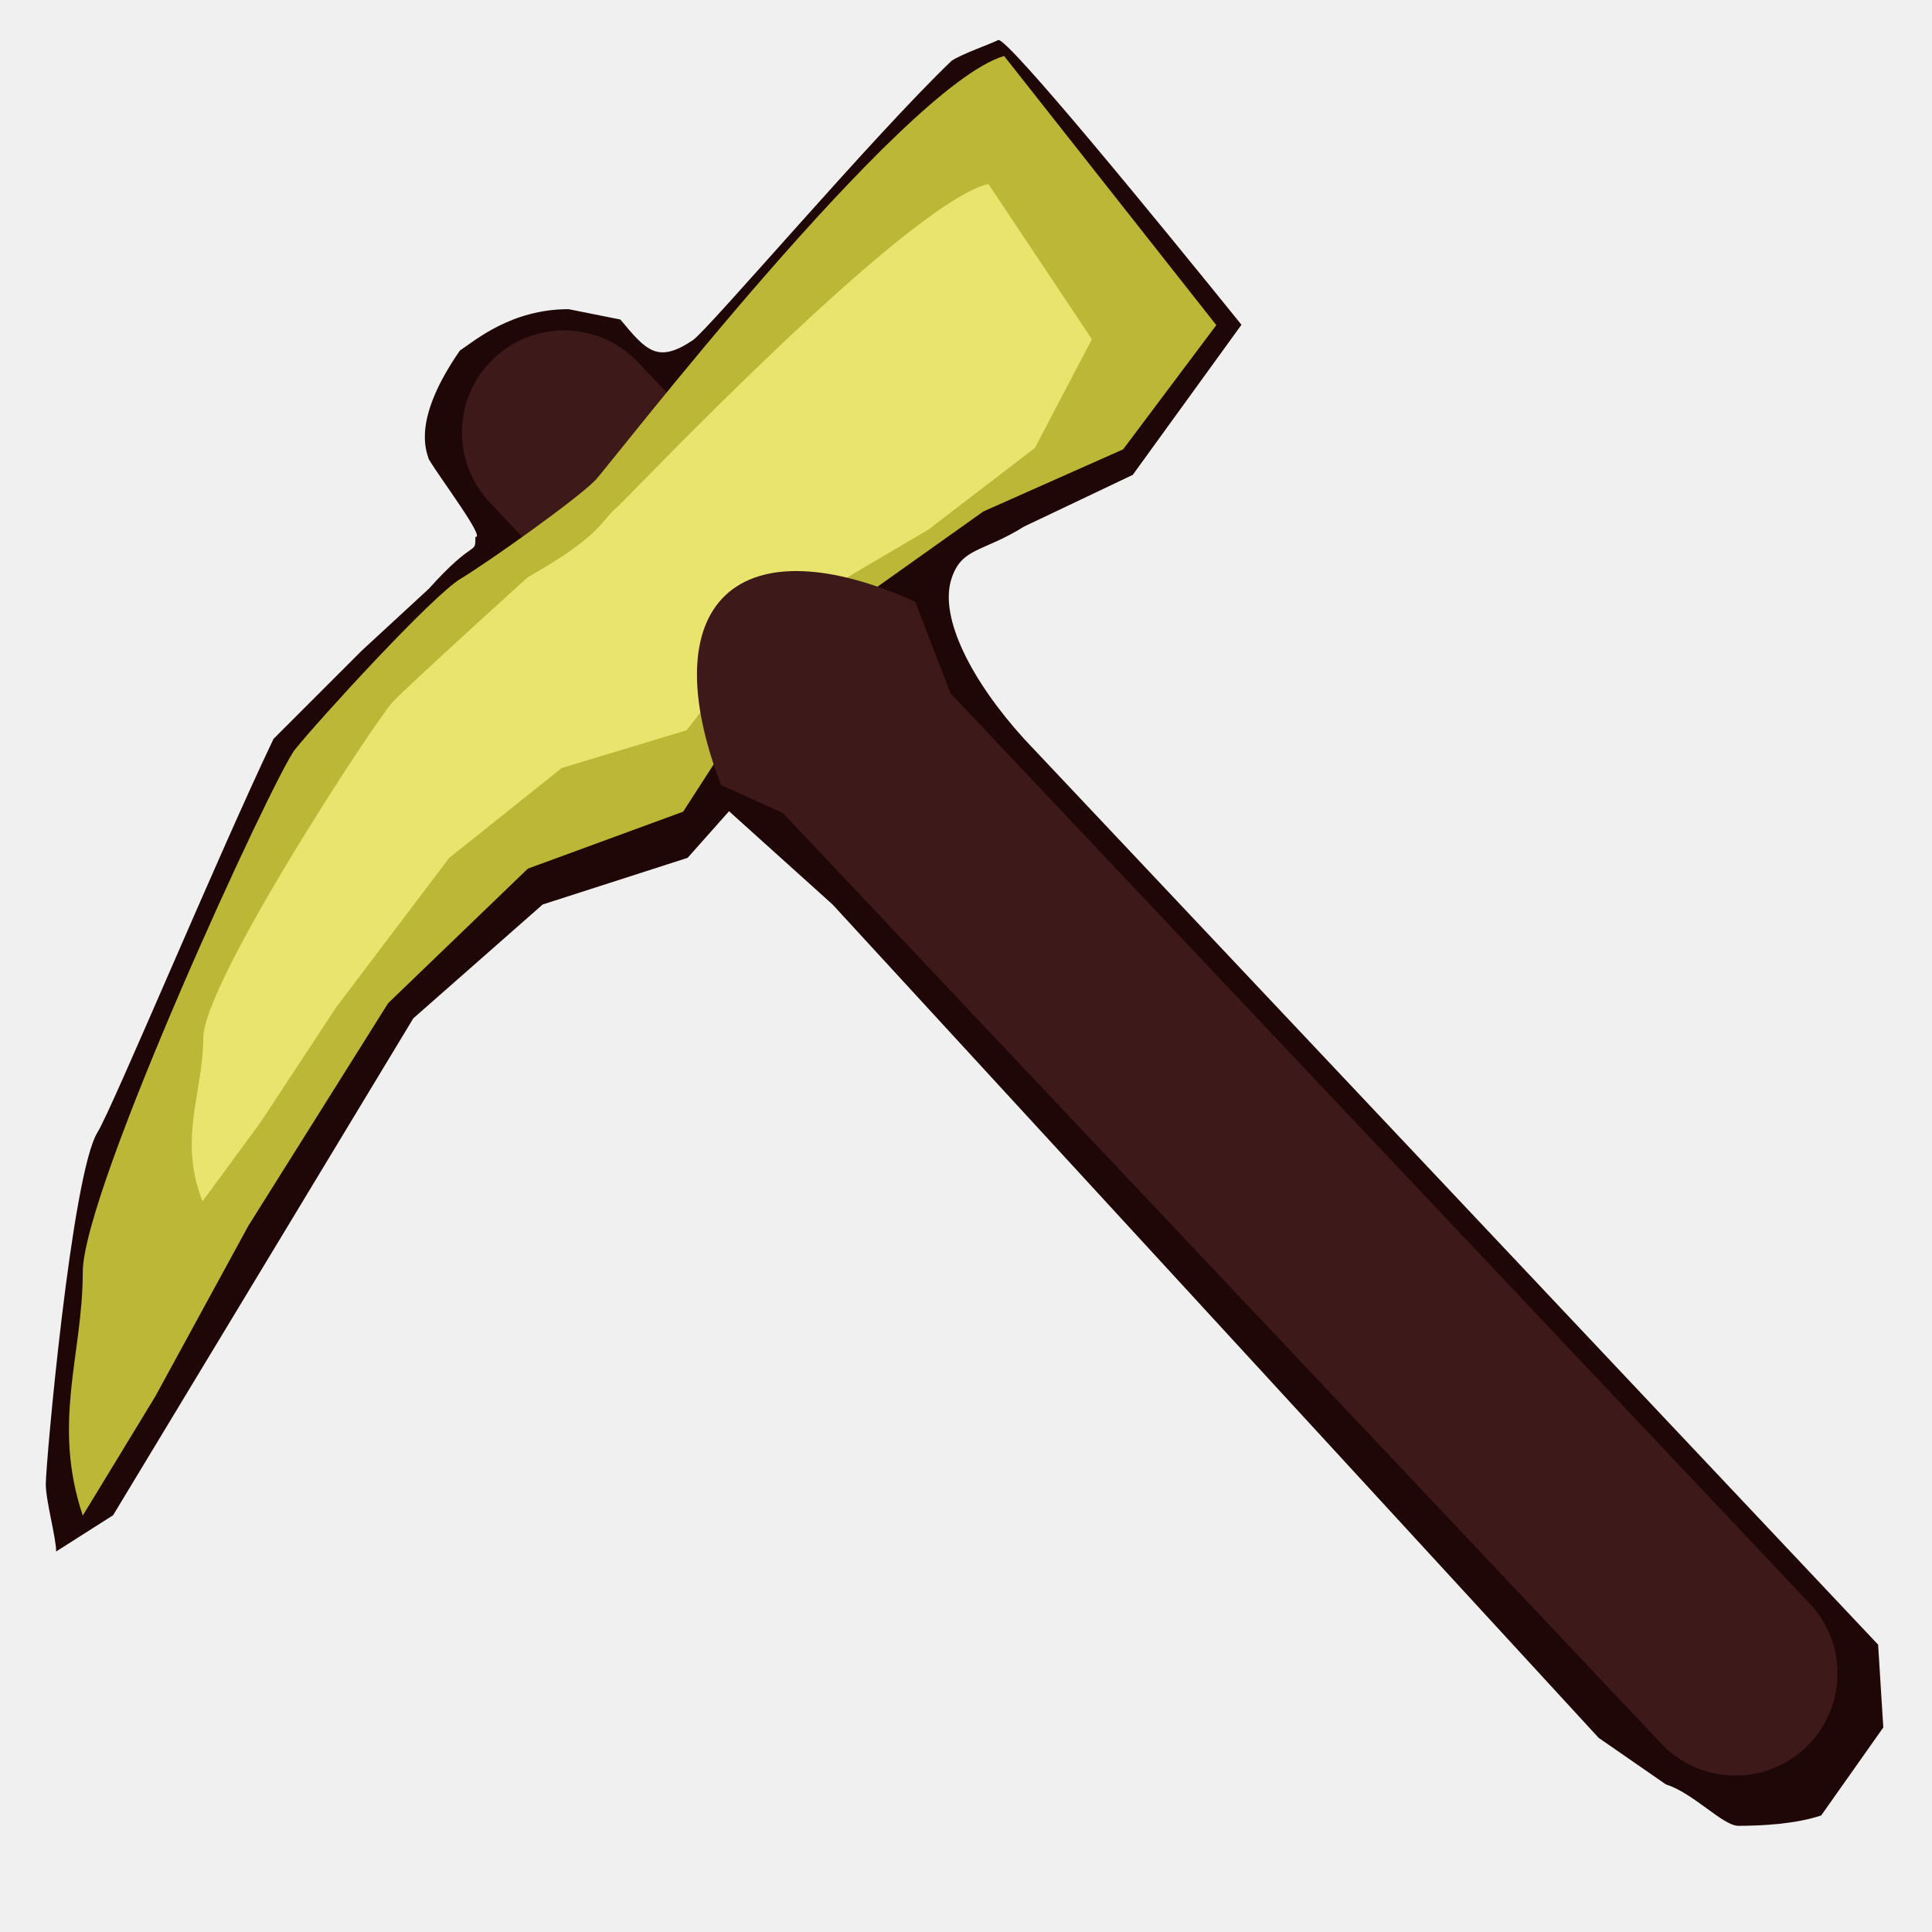
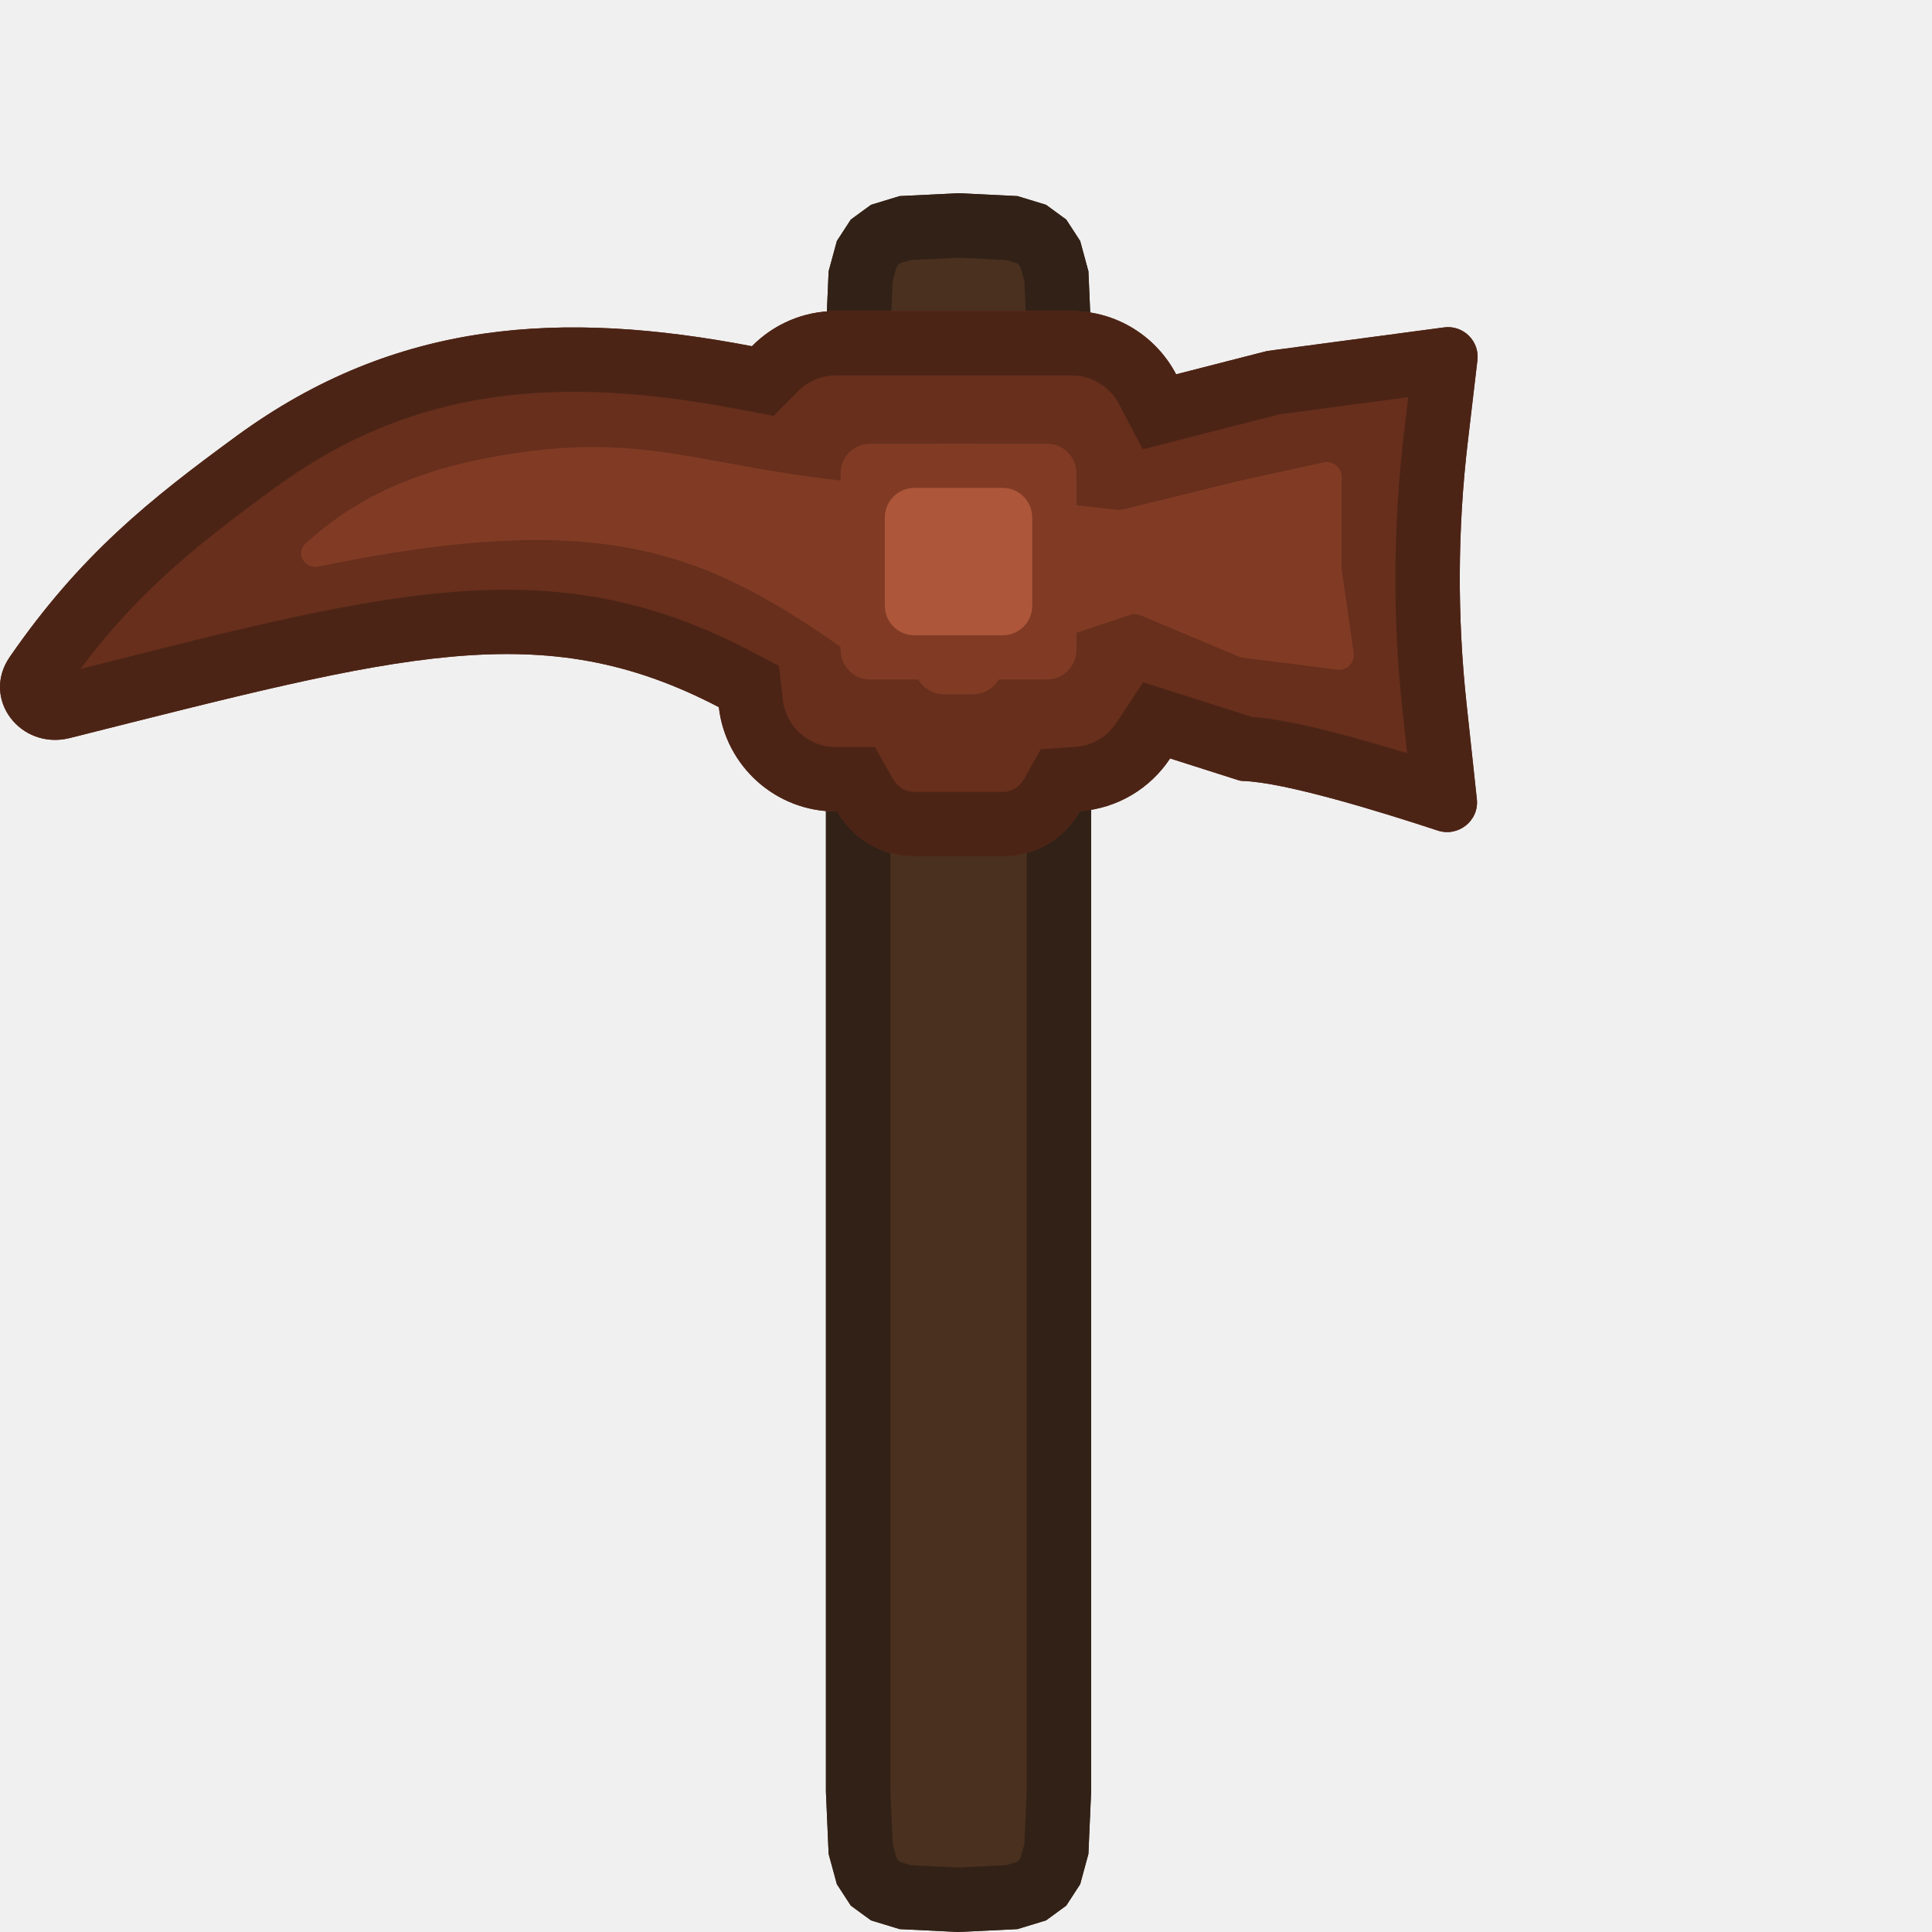
- <svg xmlns="http://www.w3.org/2000/svg" width="501" height="501" viewBox="0 0 501 501" fill="none">
-   <path d="M215.896 234.547L414.548 450.648L431.997 462.729C439.156 464.966 446.762 473.467 450.788 473.467C456.791 473.467 465.553 473.019 472.264 470.782L488.371 447.964L487.029 426.488L265.559 191.595C252.136 176.813 243.372 160.155 246.767 149.968C249.452 141.915 254.821 143.257 265.559 136.546L293.746 123.141L321.933 84.216C301.352 58.713 260.995 9.318 258.847 10.392C256.7 11.466 249.452 13.972 246.767 15.761C226.634 35 183.682 85.523 179.655 88.225C170.485 94.377 167.588 90.909 160.911 82.912L160.864 82.856L147.441 80.172C132.677 80.172 123.281 88.208 119.254 90.91C107.174 108.359 110.306 116.412 111.201 119.097C114.422 124.466 125.965 139.678 123.281 139.23C123.281 144.152 123.281 139.23 111.201 152.67L93.751 168.777L70.933 191.595C56.616 221.572 29.115 287.498 25.297 293.606C18.586 304.344 11.874 379.509 11.874 384.878C11.874 389.174 14.559 398.748 14.559 402.328L29.324 392.932L107.174 264.076L140.73 234.547L178.313 222.45L189.051 210.369L215.896 234.547Z" fill="#200707" />
-   <rect x="108.85" y="111.063" width="52.921" height="495.47" rx="26.46" transform="rotate(-43.347 108.85 111.063)" fill="#3D1919" />
-   <path d="M315.411 84.308L260.378 14.511C233.534 22.565 157.472 121.445 154.341 124.575C148.972 129.944 126.154 146.051 119.443 150.078C112.073 154.5 82.537 186.814 76.491 194.372C71.122 201.083 21.459 308.463 21.459 329.939C21.459 351.415 13.406 368.864 21.459 393.024L40.25 362.153L64.411 317.859L100.651 260.142L136.892 225.244L177.159 210.479L204.004 168.869L255.01 132.629L291.25 116.522L315.411 84.308Z" fill="#BCB736" />
-   <path d="M283.143 87.963L256.298 47.696C234.733 53.007 162.526 129.432 160.004 131.525C155.679 135.114 156.52 138.496 136.838 149.706C136.838 149.706 106.815 176.861 101.94 181.92C97.61 186.412 52.792 254.662 52.722 269.103C52.653 283.544 46.135 295.246 52.518 311.523L67.695 290.837L87.224 261.146L116.488 222.476L145.678 199.149L178.034 189.376L199.708 161.501L240.749 137.329L268.378 116.15L283.143 87.963Z" fill="#E9E46E" />
-   <path d="M186.985 203.568C178.275 180.967 178.685 163.263 188.126 154.352C197.567 145.441 215.265 146.051 237.326 156.05L270.167 241.268L186.985 203.568Z" fill="#3D1919" />
+ <svg xmlns="http://www.w3.org/2000/svg" width="150" height="150" viewBox="0 0 150 150" fill="none">
+   <mask id="path-1-inside-1_1212_70717" fill="white">
+     <path d="M78.996 15.225L81.213 15.901L82.784 17.048L83.866 18.712L84.504 21.061L84.716 25.909V139.091L84.504 143.938L83.866 146.288L82.784 147.952L81.213 149.099L78.996 149.775L74.419 150L69.844 149.775L67.626 149.099L66.056 147.952L64.974 146.288L64.335 143.938L64.124 139.091V25.909L64.335 21.061L64.974 18.712L66.056 17.048L67.626 15.901L69.844 15.225L74.419 15L78.996 15.225Z" />
+   </mask>
+   <path d="M78.996 15.225L81.213 15.901L82.784 17.048L83.866 18.712L84.504 21.061L84.716 25.909V139.091L84.504 143.938L83.866 146.288L82.784 147.952L81.213 149.099L78.996 149.775L74.419 150L69.844 149.775L67.626 149.099L66.056 147.952L64.974 146.288L64.335 143.938L64.124 139.091V25.909L64.335 21.061L64.974 18.712L66.056 17.048L67.626 15.901L69.844 15.225L74.419 15L78.996 15.225Z" fill="#4A301F" />
+   <path d="M78.996 15.225L80.455 10.442L79.861 10.261L79.241 10.231L78.996 15.225ZM81.213 15.901L84.162 11.863L83.48 11.365L82.673 11.119L81.213 15.901ZM82.784 17.048L86.975 14.322L86.474 13.552L85.732 13.01L82.784 17.048ZM83.866 18.712L88.691 17.4L88.485 16.644L88.058 15.986L83.866 18.712ZM84.504 21.061L89.5 20.843L89.475 20.287L89.329 19.75L84.504 21.061ZM84.716 25.909H89.716V25.8L89.712 25.691L84.716 25.909ZM84.716 139.091L89.712 139.309L89.716 139.2V139.091H84.716ZM84.504 143.938L89.329 145.25L89.475 144.713L89.5 144.157L84.504 143.938ZM83.866 146.288L88.058 149.014L88.485 148.356L88.691 147.6L83.866 146.288ZM82.784 147.952L85.732 151.99L86.474 151.448L86.975 150.678L82.784 147.952ZM81.213 149.099L82.673 153.881L83.48 153.635L84.162 153.137L81.213 149.099ZM78.996 149.775L79.241 154.769L79.861 154.739L80.455 154.558L78.996 149.775ZM74.419 150L74.174 154.994L74.419 155.006L74.665 154.994L74.419 150ZM69.844 149.775L68.385 154.558L68.979 154.739L69.599 154.769L69.844 149.775ZM67.626 149.099L64.678 153.137L65.36 153.635L66.167 153.881L67.626 149.099ZM66.056 147.952L61.864 150.678L62.365 151.448L63.108 151.99L66.056 147.952ZM64.974 146.288L60.149 147.6L60.355 148.356L60.782 149.014L64.974 146.288ZM64.335 143.938L59.34 144.157L59.364 144.713L59.511 145.25L64.335 143.938ZM64.124 139.091H59.123V139.2L59.128 139.309L64.124 139.091ZM64.124 25.909L59.128 25.691L59.123 25.8V25.909H64.124ZM64.335 21.061L59.511 19.75L59.364 20.287L59.34 20.843L64.335 21.061ZM64.974 18.712L60.782 15.986L60.355 16.644L60.149 17.4L64.974 18.712ZM66.056 17.048L63.108 13.01L62.365 13.552L61.864 14.322L66.056 17.048ZM67.626 15.901L66.167 11.119L65.36 11.365L64.678 11.863L67.626 15.901ZM69.844 15.225L69.599 10.231L68.979 10.261L68.385 10.442L69.844 15.225ZM74.419 15L74.665 10.006L74.419 9.994L74.174 10.006L74.419 15ZM78.996 15.225L77.536 20.007L79.754 20.684L81.213 15.901L82.673 11.119L80.455 10.442L78.996 15.225ZM81.213 15.901L78.265 19.94L79.835 21.086L82.784 17.048L85.732 13.01L84.162 11.863L81.213 15.901ZM82.784 17.048L78.592 19.773L79.674 21.438L83.866 18.712L88.058 15.986L86.975 14.322L82.784 17.048ZM83.866 18.712L79.041 20.023L79.68 22.373L84.504 21.061L89.329 19.75L88.691 17.4L83.866 18.712ZM84.504 21.061L79.509 21.28L79.721 26.128L84.716 25.909L89.712 25.691L89.5 20.843L84.504 21.061ZM84.716 25.909H79.716V139.091H84.716H89.716V25.909H84.716ZM84.716 139.091L79.721 138.872L79.509 143.72L84.504 143.938L89.5 144.157L89.712 139.309L84.716 139.091ZM84.504 143.938L79.68 142.627L79.041 144.977L83.866 146.288L88.691 147.6L89.329 145.25L84.504 143.938ZM83.866 146.288L79.674 143.562L78.592 145.227L82.784 147.952L86.975 150.678L88.058 149.014L83.866 146.288ZM82.784 147.952L79.835 143.914L78.265 145.06L81.213 149.099L84.162 153.137L85.732 151.99L82.784 147.952ZM81.213 149.099L79.754 144.316L77.536 144.993L78.996 149.775L80.455 154.558L82.673 153.881L81.213 149.099ZM78.996 149.775L78.751 144.781L74.174 145.006L74.419 150L74.665 154.994L79.241 154.769L78.996 149.775ZM74.419 150L74.665 145.006L70.089 144.781L69.844 149.775L69.599 154.769L74.174 154.994L74.419 150ZM69.844 149.775L71.304 144.993L69.086 144.316L67.626 149.099L66.167 153.881L68.385 154.558L69.844 149.775ZM67.626 149.099L70.575 145.06L69.004 143.914L66.056 147.952L63.108 151.99L64.678 153.137L67.626 149.099ZM66.056 147.952L70.248 145.227L69.166 143.562L64.974 146.288L60.782 149.014L61.864 150.678L66.056 147.952ZM64.974 146.288L69.799 144.977L69.16 142.627L64.335 143.938L59.511 145.25L60.149 147.6L64.974 146.288ZM64.335 143.938L69.331 143.72L69.119 138.872L64.124 139.091L59.128 139.309L59.34 144.157L64.335 143.938ZM64.124 139.091H69.124V25.909H64.124H59.123V139.091H64.124ZM64.124 25.909L69.119 26.128L69.331 21.28L64.335 21.061L59.34 20.843L59.128 25.691L64.124 25.909ZM64.335 21.061L69.16 22.373L69.799 20.023L64.974 18.712L60.149 17.4L59.511 19.75L64.335 21.061ZM64.974 18.712L69.166 21.438L70.248 19.773L66.056 17.048L61.864 14.322L60.782 15.986L64.974 18.712ZM66.056 17.048L69.004 21.086L70.575 19.94L67.626 15.901L64.678 11.863L63.108 13.01L66.056 17.048ZM67.626 15.901L69.086 20.684L71.304 20.007L69.844 15.225L68.385 10.442L66.167 11.119L67.626 15.901ZM69.844 15.225L70.089 20.219L74.665 19.994L74.419 15L74.174 10.006L69.599 10.231L69.844 15.225ZM74.419 15L74.174 19.994L78.751 20.219L78.996 15.225L79.241 10.231L74.665 10.006L74.419 15Z" fill="#322116" mask="url(#path-1-inside-1_1212_70717)" />
+   <mask id="path-3-inside-2_1212_70717" fill="white">
+     <path d="M83.204 24.149C86.728 24.149 89.784 26.142 91.314 29.061L98.38 27.251L112.121 25.419C113.604 25.221 114.882 26.48 114.707 27.968L113.959 34.315C113.165 41.053 113.132 47.864 113.861 54.617L114.663 62.047C114.844 63.719 113.221 65.01 111.623 64.483C107.222 63.033 99.764 60.731 96.491 60.633C96.376 60.629 96.267 60.612 96.157 60.577L90.847 58.885C89.318 61.2 86.768 62.778 83.837 62.977C82.661 65.069 80.422 66.482 77.852 66.482H70.987C68.427 66.482 66.197 65.08 65.017 63.003H64.899C60.201 63.003 56.331 59.461 55.809 54.902C42.03 47.719 31.138 50.833 5.422 57.3C1.592 58.263 -1.484 54.252 0.759 51.004C6.231 43.076 11.64 38.772 18.358 33.858C30.783 24.771 43.708 24.07 58.38 26.88C60.04 25.195 62.347 24.149 64.899 24.149H83.204Z" />
+   </mask>
+   <path d="M83.204 24.149C86.728 24.149 89.784 26.142 91.314 29.061L98.38 27.251L112.121 25.419C113.604 25.221 114.882 26.48 114.707 27.968L113.959 34.315C113.165 41.053 113.132 47.864 113.861 54.617L114.663 62.047C114.844 63.719 113.221 65.01 111.623 64.483C107.222 63.033 99.764 60.731 96.491 60.633C96.376 60.629 96.267 60.612 96.157 60.577L90.847 58.885C89.318 61.2 86.768 62.778 83.837 62.977C82.661 65.069 80.422 66.482 77.852 66.482H70.987C68.427 66.482 66.197 65.08 65.017 63.003H64.899C60.201 63.003 56.331 59.461 55.809 54.902C42.03 47.719 31.138 50.833 5.422 57.3C1.592 58.263 -1.484 54.252 0.759 51.004C6.231 43.076 11.64 38.772 18.358 33.858C30.783 24.771 43.708 24.07 58.38 26.88C60.04 25.195 62.347 24.149 64.899 24.149H83.204Z" fill="#672F1C" />
+   <path d="M91.314 29.061L86.885 31.382L88.721 34.886L92.554 33.904L91.314 29.061ZM98.38 27.251L97.719 22.295L97.426 22.334L97.139 22.407L98.38 27.251ZM112.121 25.419L112.782 30.375L112.782 30.375L112.121 25.419ZM114.707 27.968L119.673 28.553L119.673 28.552L114.707 27.968ZM113.959 34.315L108.993 33.73L108.993 33.73L113.959 34.315ZM113.861 54.617L118.832 54.081L118.832 54.081L113.861 54.617ZM114.663 62.047L109.692 62.583L109.692 62.584L114.663 62.047ZM111.623 64.483L113.188 59.735H113.188L111.623 64.483ZM96.491 60.633L96.341 65.631L96.342 65.631L96.491 60.633ZM96.157 60.577L94.639 65.341L94.639 65.341L96.157 60.577ZM90.847 58.885L92.365 54.121L88.759 52.972L86.674 56.13L90.847 58.885ZM83.837 62.977L83.496 57.989L80.803 58.173L79.479 60.526L83.837 62.977ZM70.987 66.482L70.987 71.482H70.987V66.482ZM65.017 63.003L69.364 60.533L67.927 58.003H65.017V63.003ZM64.899 63.003L64.899 68.003H64.899V63.003ZM55.809 54.902L60.776 54.334L60.474 51.696L58.12 50.469L55.809 54.902ZM5.422 57.3L4.202 52.451H4.202L5.422 57.3ZM0.759 51.004L-3.356 48.163L-3.356 48.163L0.759 51.004ZM18.358 33.858L15.407 29.823L15.407 29.823L18.358 33.858ZM58.38 26.88L57.44 31.791L60.065 32.294L61.942 30.389L58.38 26.88ZM64.899 24.149V19.149H64.899L64.899 24.149ZM83.204 24.149V29.149C84.793 29.149 86.183 30.042 86.885 31.382L91.314 29.061L95.742 26.739C93.385 22.242 88.663 19.149 83.204 19.149V24.149ZM91.314 29.061L92.554 33.904L99.62 32.095L98.38 27.251L97.139 22.407L90.073 24.217L91.314 29.061ZM98.38 27.251L99.041 32.207L112.782 30.375L112.121 25.419L111.46 20.463L97.719 22.295L98.38 27.251ZM112.121 25.419L112.782 30.375C111.027 30.609 109.535 29.132 109.741 27.383L114.707 27.968L119.673 28.552C120.229 23.829 116.181 19.833 111.46 20.463L112.121 25.419ZM114.707 27.968L109.741 27.383L108.993 33.73L113.959 34.315L118.925 34.901L119.673 28.553L114.707 27.968ZM113.959 34.315L108.993 33.73C108.156 40.841 108.121 48.028 108.89 55.154L113.861 54.617L118.832 54.081C118.144 47.7 118.175 41.266 118.925 34.9L113.959 34.315ZM113.861 54.617L108.89 55.154L109.692 62.583L114.663 62.047L119.634 61.51L118.832 54.081L113.861 54.617ZM114.663 62.047L109.692 62.584C109.475 60.573 111.4 59.145 113.188 59.735L111.623 64.483L110.058 69.232C115.041 70.874 120.212 66.865 119.634 61.51L114.663 62.047ZM111.623 64.483L113.188 59.735C110.95 58.997 107.892 58.029 104.948 57.227C102.18 56.473 98.953 55.704 96.641 55.635L96.491 60.633L96.342 65.631C97.302 65.659 99.44 66.091 102.32 66.875C105.023 67.612 107.895 68.519 110.058 69.232L111.623 64.483ZM96.491 60.633L96.641 55.635C96.948 55.644 97.303 55.695 97.675 55.813L96.157 60.577L94.639 65.341C95.231 65.53 95.804 65.615 96.341 65.631L96.491 60.633ZM96.157 60.577L97.675 55.813L92.365 54.121L90.847 58.885L89.329 63.649L94.639 65.341L96.157 60.577ZM90.847 58.885L86.674 56.13C85.973 57.191 84.816 57.899 83.496 57.989L83.837 62.977L84.177 67.966C88.72 67.656 92.663 65.209 95.019 61.639L90.847 58.885ZM83.837 62.977L79.479 60.526C79.151 61.11 78.541 61.482 77.852 61.482V66.482V71.482C82.303 71.482 86.17 69.028 88.195 65.429L83.837 62.977ZM77.852 66.482V61.482H70.987V66.482V71.482H77.852V66.482ZM70.987 66.482L70.987 61.482C70.301 61.482 69.693 61.113 69.364 60.533L65.017 63.003L60.669 65.472C62.7 69.048 66.554 71.482 70.987 71.482L70.987 66.482ZM65.017 63.003V58.003H64.899V63.003V68.003H65.017V63.003ZM64.899 63.003L64.899 58.003C62.773 58.003 61.013 56.398 60.776 54.334L55.809 54.902L50.841 55.471C51.649 62.524 57.629 68.003 64.899 68.003L64.899 63.003ZM55.809 54.902L58.12 50.469C42.311 42.227 29.299 46.14 4.202 52.451L5.422 57.3L6.641 62.149C32.977 55.526 41.749 53.212 53.497 59.336L55.809 54.902ZM5.422 57.3L4.202 52.451C4.202 52.451 4.236 52.443 4.296 52.446C4.356 52.449 4.422 52.462 4.488 52.487C4.616 52.534 4.726 52.616 4.812 52.729C4.898 52.844 4.988 53.034 4.999 53.293C5.01 53.584 4.913 53.787 4.874 53.844L0.759 51.004L-3.356 48.163C-5.792 51.692 -5.343 55.86 -3.185 58.733C-1.069 61.552 2.679 63.145 6.641 62.149L5.422 57.3ZM0.759 51.004L4.874 53.844C9.868 46.609 14.74 42.7 21.31 37.894L18.358 33.858L15.407 29.823C8.54 34.845 2.594 39.543 -3.356 48.163L0.759 51.004ZM18.358 33.858L21.31 37.894C32.203 29.927 43.531 29.127 57.44 31.791L58.38 26.88L59.32 21.969C43.884 19.013 29.363 19.615 15.407 29.823L18.358 33.858ZM58.38 26.88L61.942 30.389C62.702 29.617 63.742 29.149 64.899 29.149L64.899 24.149L64.899 19.149C60.953 19.149 57.378 20.772 54.818 23.371L58.38 26.88ZM64.899 24.149V29.149H83.204V24.149V19.149H64.899V24.149Z" fill="#4C2416" mask="url(#path-3-inside-2_1212_70717)" />
+   <path d="M41.242 35.02C50.395 33.876 54.971 36.166 65.267 37.309L86.807 39.577C86.938 39.59 87.071 39.581 87.198 39.55L96.323 37.309L102.773 35.898C103.487 35.742 104.166 36.289 104.166 37.022L104.166 44.092C104.166 44.146 104.17 44.201 104.178 44.254L105.099 50.702C105.205 51.448 104.576 52.089 103.828 51.993L96.478 51.058C96.375 51.045 96.274 51.018 96.178 50.977L88.546 47.773C88.29 47.665 88.004 47.654 87.742 47.742L83.23 49.245C83.079 49.296 82.919 49.308 82.76 49.325C81.23 49.487 77.891 52.103 66.723 51.068C66.522 51.049 66.323 50.974 66.159 50.858C54.86 42.818 47.003 39.401 24.732 43.984C23.642 44.209 22.904 42.944 23.728 42.197C27.808 38.496 32.866 36.067 41.242 35.02Z" fill="#813B24" />
+   <rect x="83.573" y="34.449" width="18.305" height="18.305" rx="2.288" transform="rotate(90 83.5728 34.4492)" fill="#813B24" />
+   <rect x="77.853" y="34.449" width="19.449" height="6.864" rx="2.288" transform="rotate(90 77.8525 34.4492)" fill="#813B24" />
+   <rect x="80.141" y="37.881" width="11.441" height="11.441" rx="2.288" transform="rotate(90 80.1406 37.8813)" fill="#AD563A" />
</svg>
